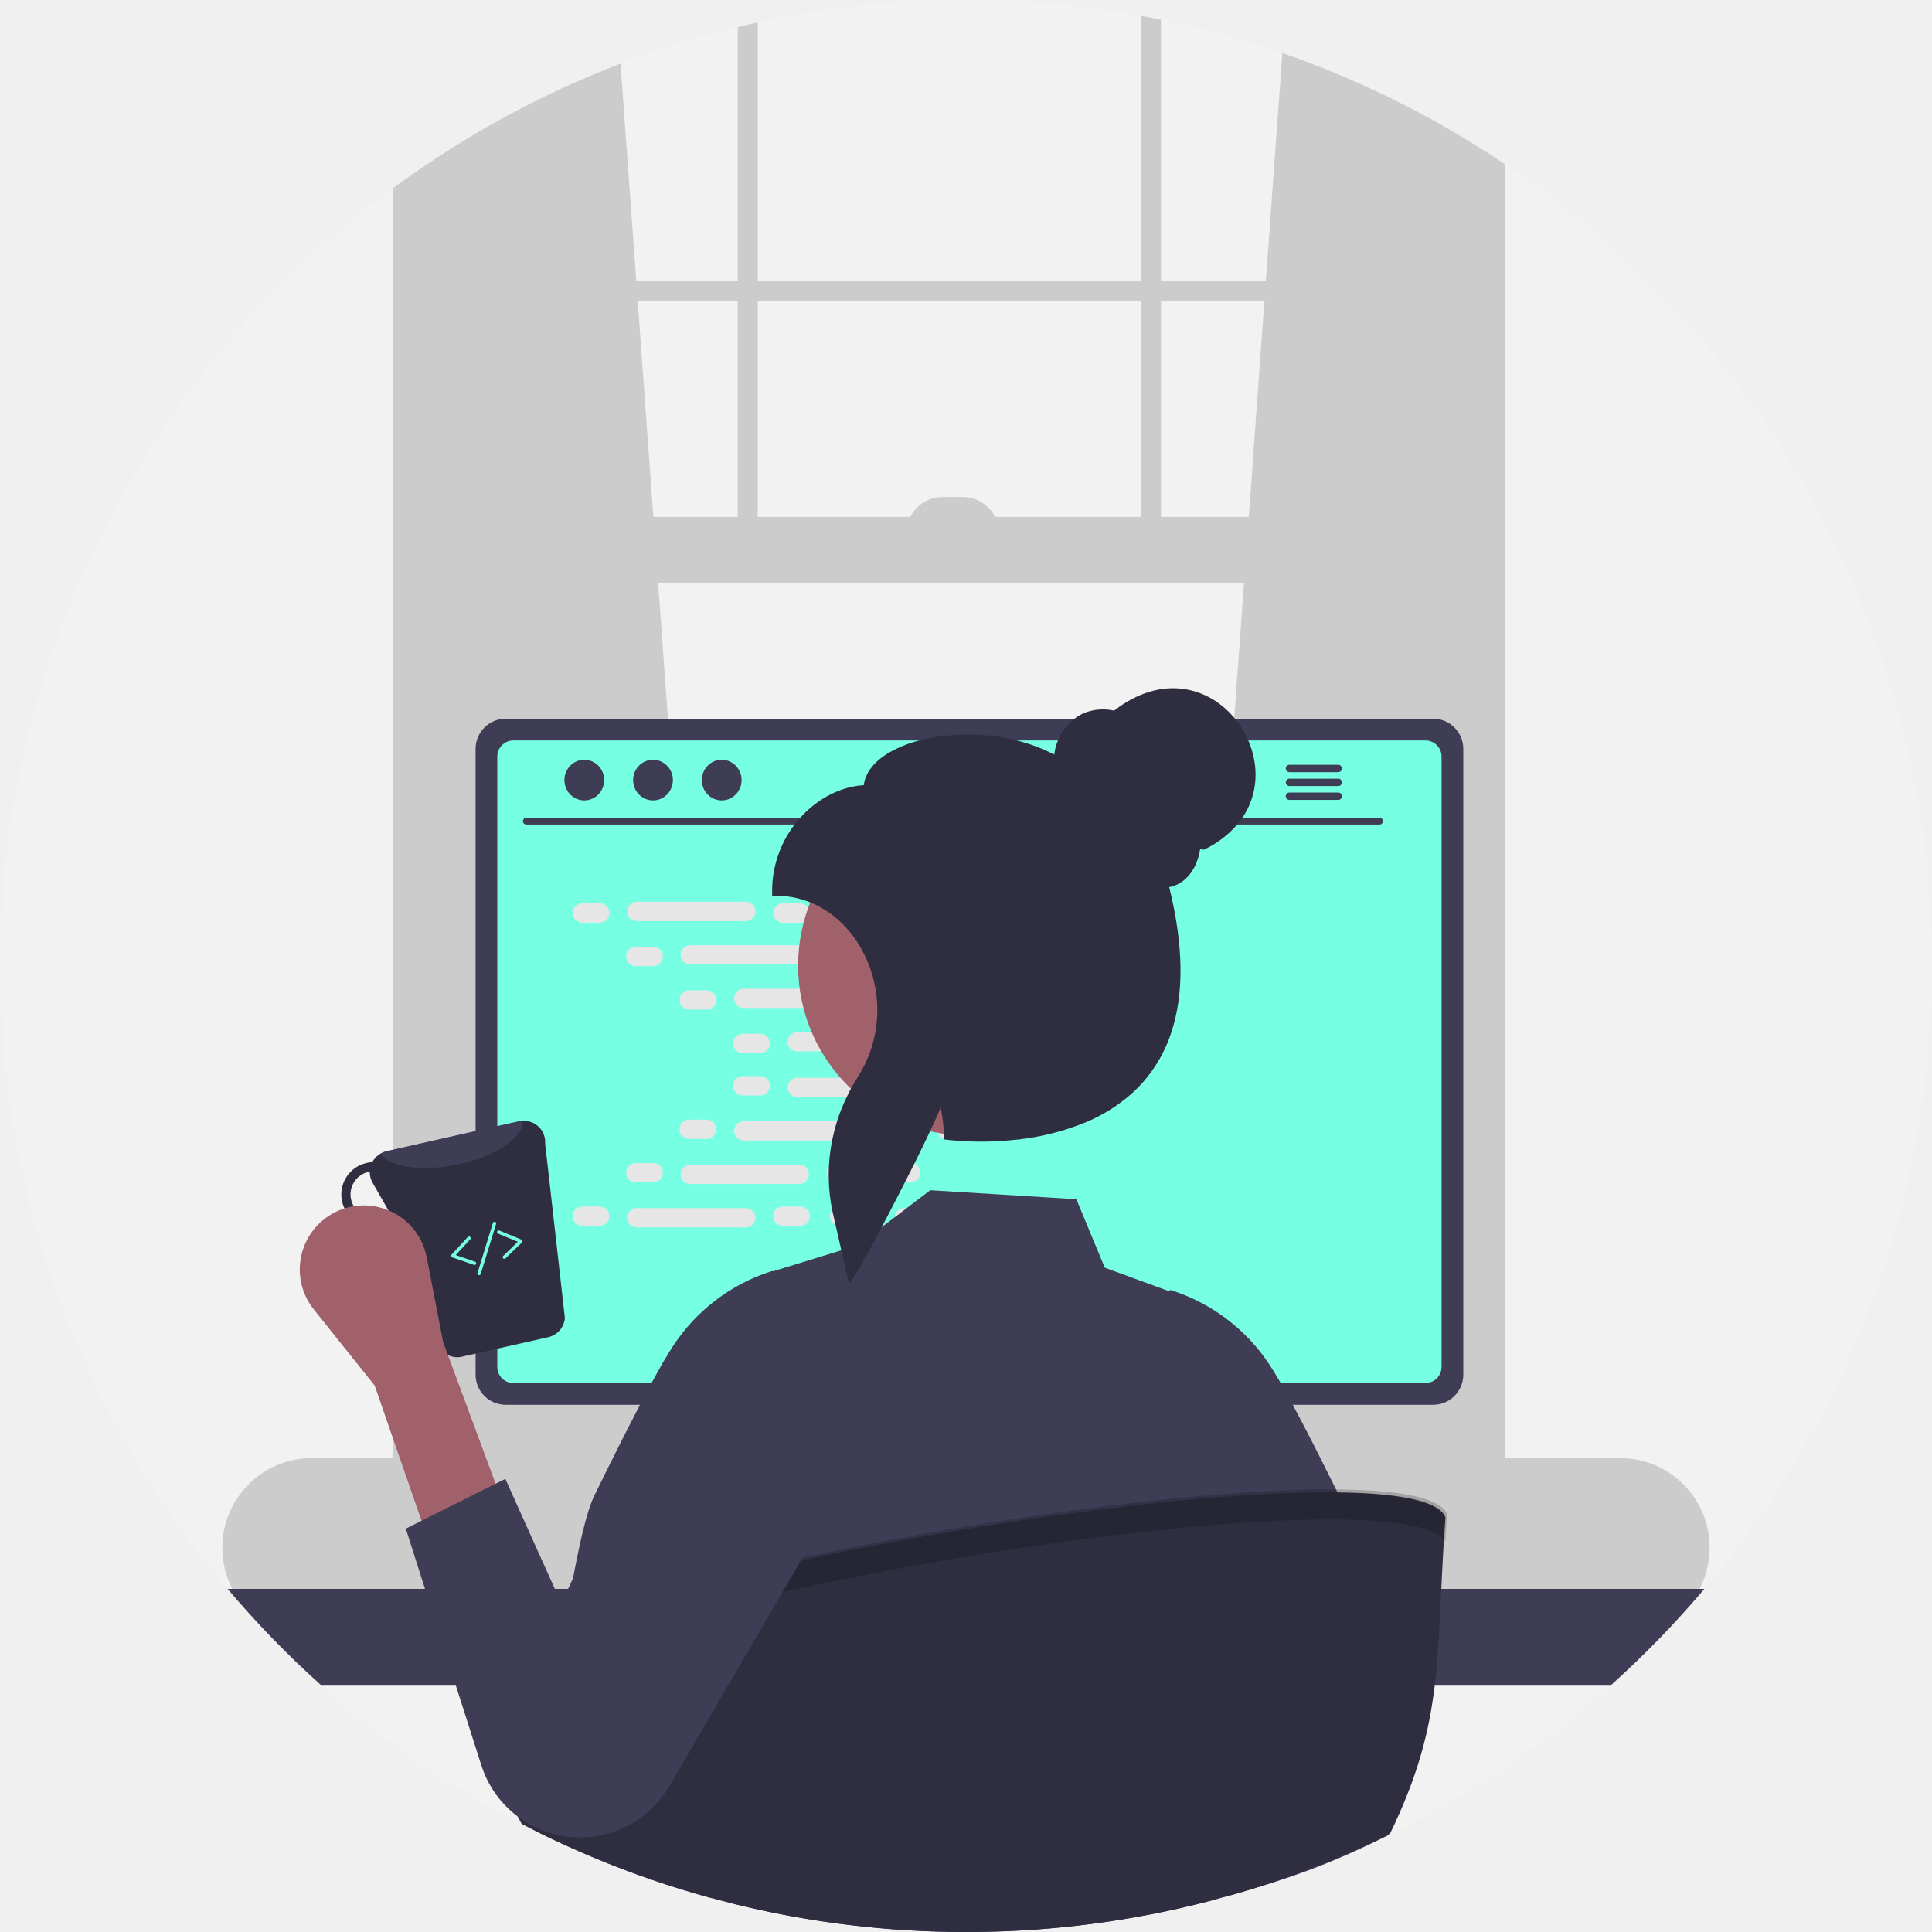
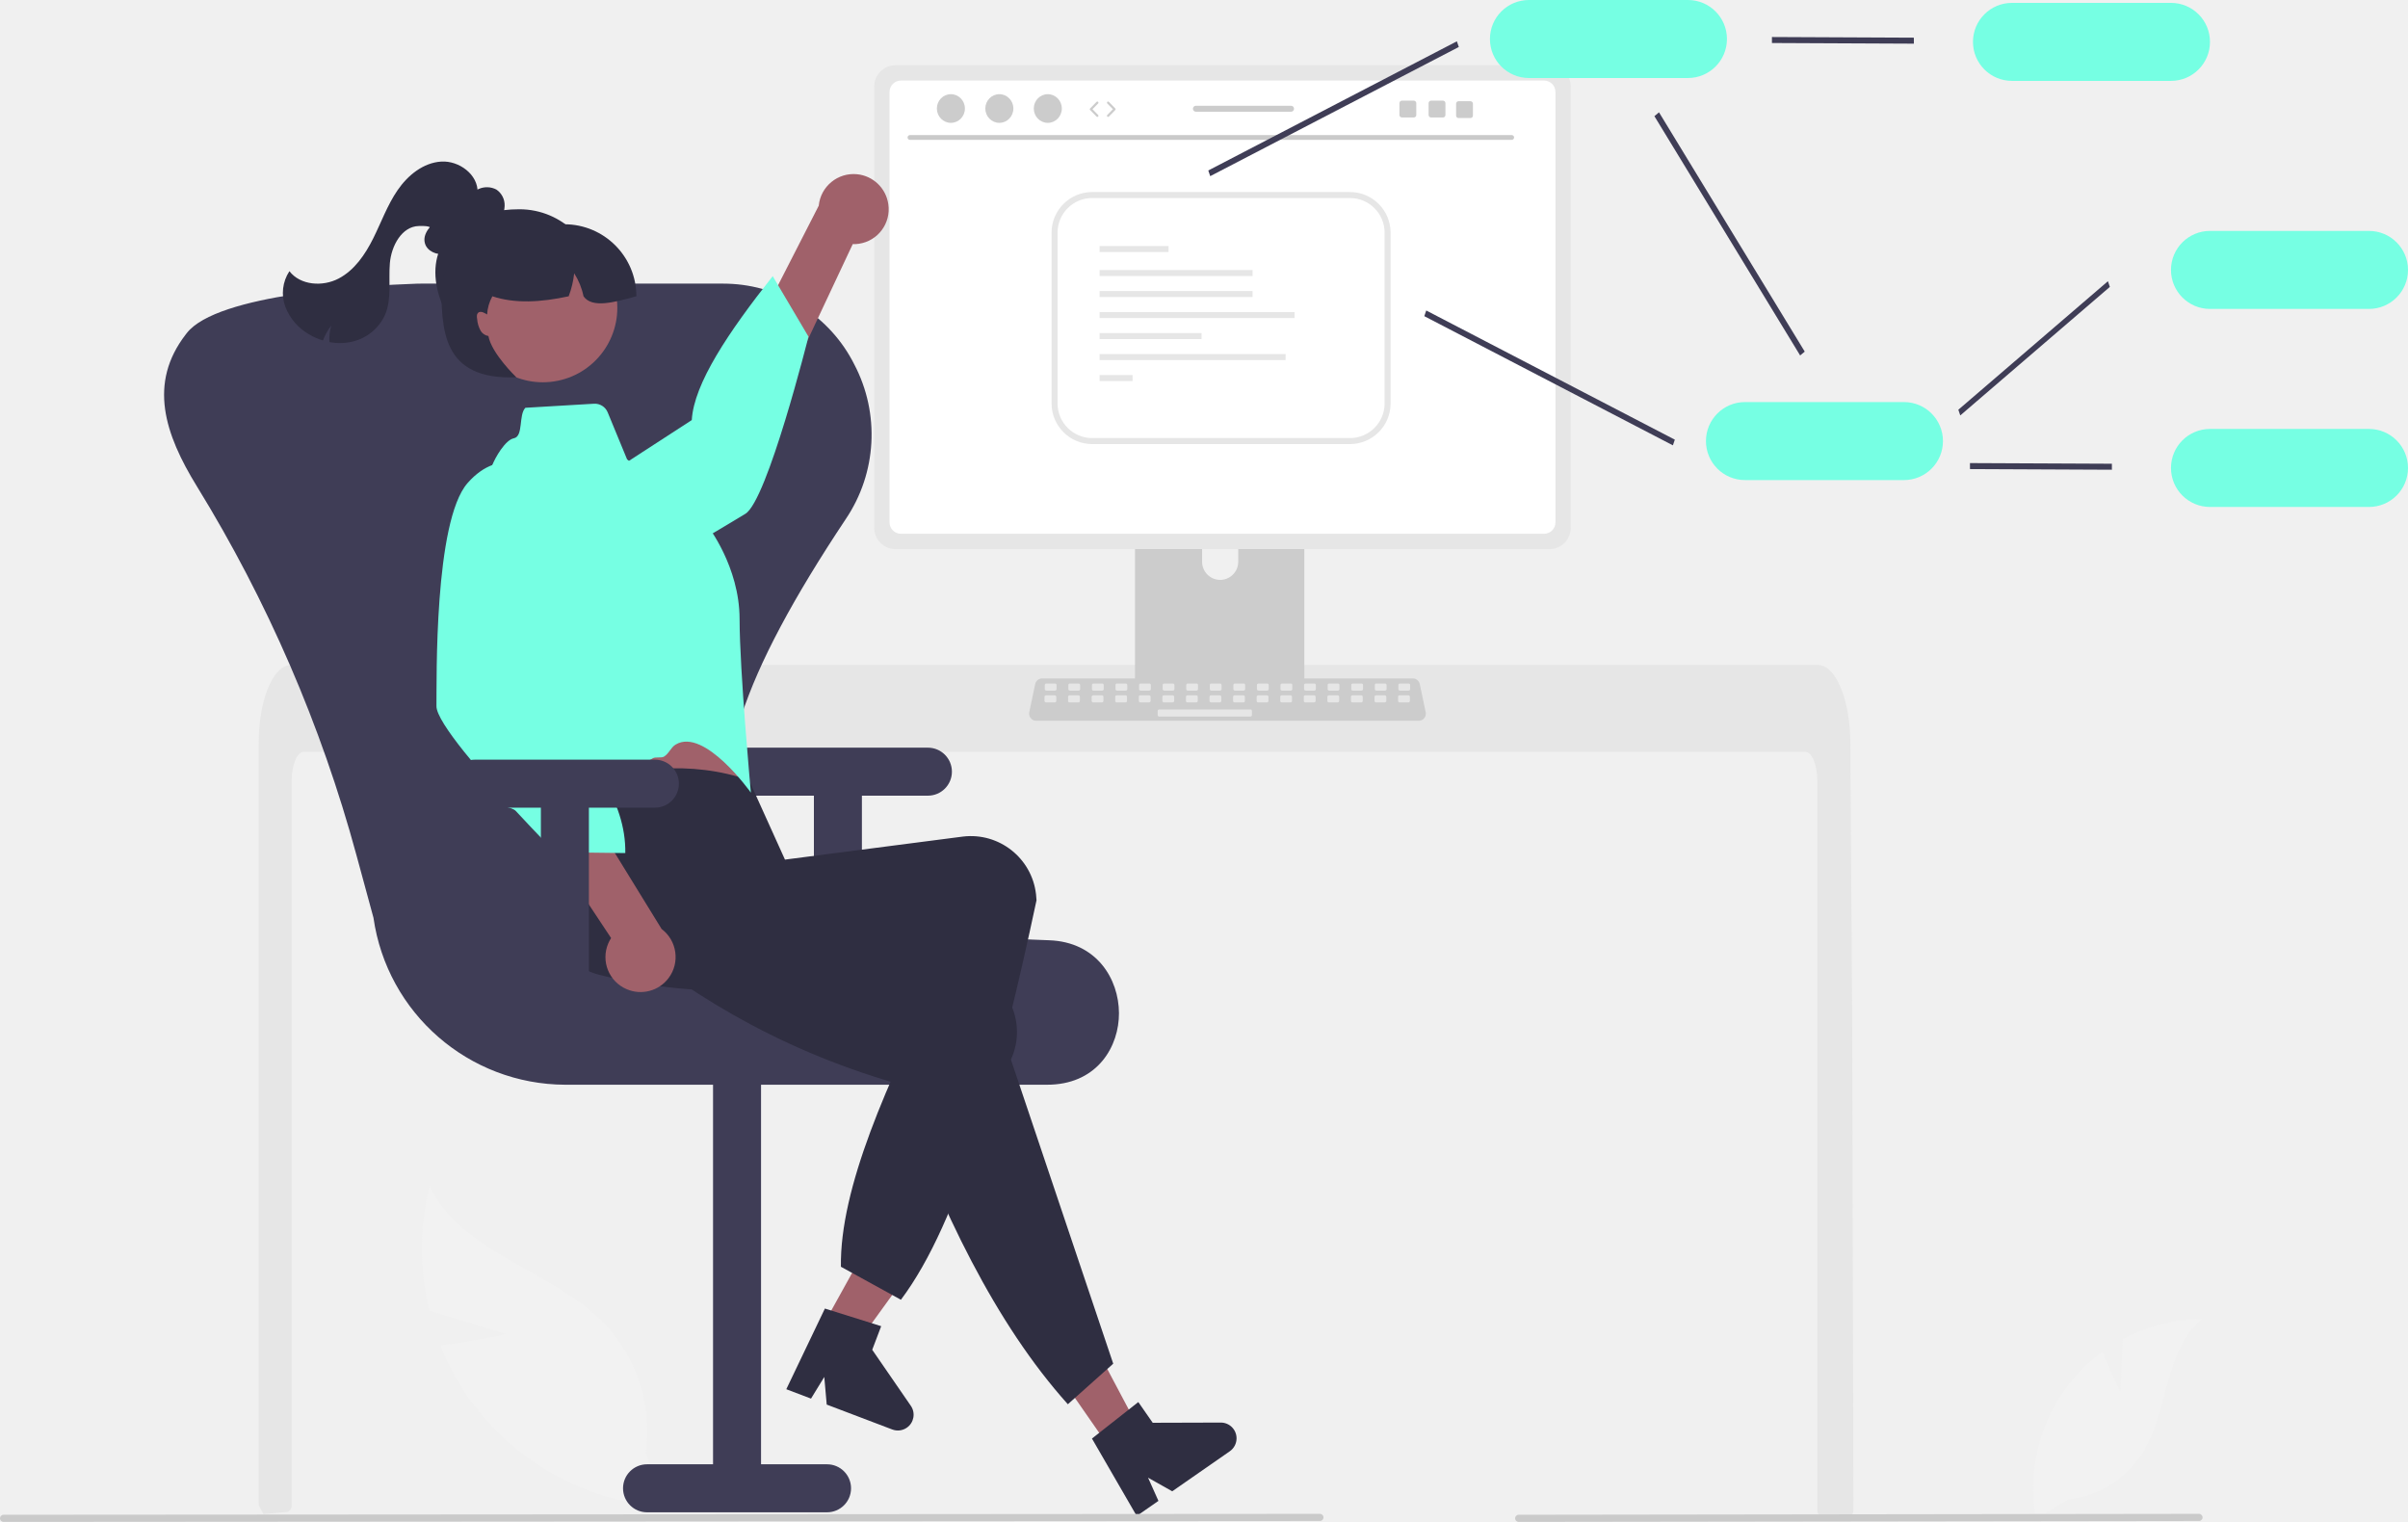
- <svg xmlns="http://www.w3.org/2000/svg" data-name="Layer 1" width="578" height="578" viewBox="0 0 578 578">
-   <path d="M889,450a287.861,287.861,0,0,1-68.09,186.34c-1.6,1.9-3.23,3.77-4.89,5.63a290.588,290.588,0,0,1-67.49,55.99q-8.67,5.205-17.72,9.81c-.61.31-1.23.62-1.84.92-.73.37-1.47.73-2.21,1.09A286.159,286.159,0,0,1,679.24,728q-2.55.72-5.11,1.4a288.588,288.588,0,0,1-65.84,9.49c-1.16.03-2.3.05-3.4.07-.39.01-.77.02-1.15.02-1.25.01-2.49.02-3.74.02a289.271,289.271,0,0,1-69.54-8.43q-3.42-.84-6.81-1.77a285.473,285.473,0,0,1-34.97-12.03q-9-3.75-17.68-8.09c-1.31-.66-2.62-1.32-3.91-2-.55-.27-1.09-.56-1.63-.84a290.458,290.458,0,0,1-81.65-64.06c-1.6-1.79-3.17-3.61-4.72-5.44a289.025,289.025,0,0,1,49.59-419.1c1.64-1.21,3.29-2.41,4.96-3.58q.495-.345.99-.69a286.753,286.753,0,0,1,97.1-43.85c1.98-.49,3.96-.95,5.96-1.38a291.798,291.798,0,0,1,114.68-2.01c1.99.37,3.98.75,5.96,1.16a287.281,287.281,0,0,1,97.1,39.43c.66.42,1.32.84,1.98,1.28,1.33.86,2.66,1.74,3.97,2.63A288.686,288.686,0,0,1,889,450Z" transform="translate(-311 -161)" fill="#f2f2f2" />
-   <path d="M527,599.51l-92.37,8.2-.99.09V213.66q.495-.345.99-.69a288.323,288.323,0,0,1,62.01-32.94l4.72,65.1.43,5.96,4.67,64.56L507.9,335.51l18.93,261.7Z" transform="translate(-311 -161)" fill="#ccc" />
-   <path d="M755.43,206.32c.66.42,1.32.84,1.98,1.28V607.8l-1.98-.18-91.37-8.11.17-2.3L683.16,335.51l1.44-19.86,4.67-64.56.43-5.96,4.95-68.27A287.687,287.687,0,0,1,755.43,206.32Z" transform="translate(-311 -161)" fill="#ccc" />
-   <path d="M755.43,206.32V613.26c0,7.81-5.38,14.16-12,14.16H446.63c-5.48,0-10.13-4.36-11.54-10.31a16.108,16.108,0,0,1-.46-3.85V212.97q-.495.345-.99.69c-1.67,1.17-3.32,2.37-4.96,3.58V613.26a22.919,22.919,0,0,0,6.18,16,17.06,17.06,0,0,0,7.78,4.66,15.118,15.118,0,0,0,3.99.53h296.8a15.249,15.249,0,0,0,4-.53c7.98-2.15,13.95-10.59,13.95-20.66V210.23c-1.31-.89-2.64-1.77-3.97-2.63C756.75,207.16,756.09,206.74,755.43,206.32Z" transform="translate(-311 -161)" fill="#ccc" />
-   <rect x="120.655" y="84.134" width="326.752" height="5.959" fill="#ccc" />
-   <path d="M531.73,169.12c1.98-.49,3.96-.95,5.96-1.38V329.55h-5.96Z" transform="translate(-311 -161)" fill="#ccc" />
-   <path d="M652.37,165.73c1.99.37,3.98.75,5.96,1.16V329.55h-5.96Z" transform="translate(-311 -161)" fill="#ccc" />
-   <path d="M795.65,597.21H404.34a26.82,26.82,0,0,0,0,53.64H795.65a26.76,26.76,0,0,0,20.12-9.11,27.096,27.096,0,0,0,3.02-4.18,25.54,25.54,0,0,0,1.75-3.56,26.803,26.803,0,0,0-24.89-36.79Z" transform="translate(-311 -161)" fill="#ccc" />
-   <rect x="122.642" y="154.649" width="324.766" height="19.863" fill="#ccc" />
-   <path d="M282.045,148.69h5.959a10.925,10.925,0,0,1,10.925,10.925v0a0,0,0,0,1,0,0h-27.809a0,0,0,0,1,0,0v0a10.925,10.925,0,0,1,10.925-10.925Z" fill="#ccc" />
-   <path d="M820.91,636.34a289.004,289.004,0,0,1-28.12,28.95H407.21a289.004,289.004,0,0,1-28.12-28.95Z" transform="translate(-311 -161)" fill="#3f3d56" />
-   <path d="M632.28,536.07H567.36a3.175,3.175,0,0,0-1.03.16,3.448,3.448,0,0,0-2.43,3.3V642.09h71.85V539.53A3.463,3.463,0,0,0,632.28,536.07Zm-24.57,50.6a7.531,7.531,0,0,1-1.56,4.6,7.665,7.665,0,0,1-13.78-4.6v-11.9a7.67,7.67,0,0,1,15.34,0Z" transform="translate(-311 -161)" fill="#2f2e41" />
-   <path d="M563.68,638.81v9.89a1.94,1.94,0,0,0,1.93,1.94h68.43a1.946,1.946,0,0,0,1.93-1.94v-9.89Z" transform="translate(-311 -161)" fill="#3f3d56" />
-   <path d="M739.78,376.02H462.28a9.011,9.011,0,0,0-9,8.99V572.27a9.007,9.007,0,0,0,9,9h277.5a9.007,9.007,0,0,0,9-9V385.01A9.012,9.012,0,0,0,739.78,376.02Z" transform="translate(-311 -161)" fill="#3f3d56" />
-   <path d="M737.46,382.52H464.59a4.82,4.82,0,0,0-4.81,4.82V569.96a4.818,4.818,0,0,0,4.81,4.81H737.46a4.818,4.818,0,0,0,4.81-4.81V387.34A4.821,4.821,0,0,0,737.46,382.52Z" transform="translate(-311 -161)" fill="#76ffe3" />
-   <path d="M687.24,650.48l-2.52-11.97a2.992,2.992,0,0,0-1.86-2.17,2.894,2.894,0,0,0-1.06-.2H524.49a2.895,2.895,0,0,0-1.06.2,2.993,2.993,0,0,0-1.86,2.17l-2.52,11.97a2.987,2.987,0,0,0,2.92,3.6H684.31a2.948,2.948,0,0,0,2.32-1.11A2.985,2.985,0,0,0,687.24,650.48Z" transform="translate(-311 -161)" fill="#2f2e41" />
-   <rect x="214.643" y="477.296" width="5" height="3" rx="0.488" fill="#3f3d56" />
-   <rect x="224.643" y="477.296" width="5" height="3" rx="0.488" fill="#3f3d56" />
-   <rect x="234.643" y="477.296" width="5" height="3" rx="0.488" fill="#3f3d56" />
-   <rect x="244.643" y="477.296" width="5" height="3" rx="0.488" fill="#3f3d56" />
-   <rect x="254.643" y="477.296" width="5" height="3" rx="0.488" fill="#3f3d56" />
-   <rect x="264.643" y="477.296" width="5" height="3" rx="0.488" fill="#3f3d56" />
-   <rect x="274.643" y="477.296" width="5" height="3" rx="0.488" fill="#3f3d56" />
-   <rect x="284.643" y="477.296" width="5" height="3" rx="0.488" fill="#3f3d56" />
-   <rect x="294.643" y="477.296" width="5" height="3" rx="0.488" fill="#3f3d56" />
-   <rect x="304.643" y="477.296" width="5" height="3" rx="0.488" fill="#3f3d56" />
-   <rect x="314.643" y="477.296" width="5" height="3" rx="0.488" fill="#3f3d56" />
-   <rect x="324.643" y="477.296" width="5" height="3" rx="0.488" fill="#3f3d56" />
-   <rect x="334.643" y="477.296" width="5" height="3" rx="0.488" fill="#3f3d56" />
-   <rect x="344.643" y="477.296" width="5" height="3" rx="0.488" fill="#3f3d56" />
-   <rect x="354.643" y="477.296" width="5" height="3" rx="0.488" fill="#3f3d56" />
-   <rect x="364.643" y="477.296" width="5" height="3" rx="0.488" fill="#3f3d56" />
-   <rect x="214.525" y="482.296" width="5" height="3" rx="0.488" fill="#3f3d56" />
-   <rect x="224.525" y="482.296" width="5" height="3" rx="0.488" fill="#3f3d56" />
-   <rect x="234.525" y="482.296" width="5" height="3" rx="0.488" fill="#3f3d56" />
-   <rect x="244.525" y="482.296" width="5" height="3" rx="0.488" fill="#3f3d56" />
-   <rect x="254.525" y="482.296" width="5" height="3" rx="0.488" fill="#3f3d56" />
-   <rect x="264.525" y="482.296" width="5" height="3" rx="0.488" fill="#3f3d56" />
-   <rect x="274.525" y="482.296" width="5" height="3" rx="0.488" fill="#3f3d56" />
-   <rect x="284.525" y="482.296" width="5" height="3" rx="0.488" fill="#3f3d56" />
-   <rect x="294.525" y="482.296" width="5" height="3" rx="0.488" fill="#3f3d56" />
-   <rect x="304.525" y="482.296" width="5" height="3" rx="0.488" fill="#3f3d56" />
-   <rect x="314.525" y="482.296" width="5" height="3" rx="0.488" fill="#3f3d56" />
-   <rect x="324.525" y="482.296" width="5" height="3" rx="0.488" fill="#3f3d56" />
-   <rect x="334.525" y="482.296" width="5" height="3" rx="0.488" fill="#3f3d56" />
-   <rect x="344.525" y="482.296" width="5" height="3" rx="0.488" fill="#3f3d56" />
-   <rect x="354.525" y="482.296" width="5" height="3" rx="0.488" fill="#3f3d56" />
-   <rect x="364.525" y="482.296" width="5" height="3" rx="0.488" fill="#3f3d56" />
-   <rect x="262.525" y="488.296" width="40" height="3" rx="0.488" fill="#3f3d56" />
-   <path d="M723.748,407.677H468.425a1.016,1.016,0,0,1,0-2.031H723.748a1.016,1.016,0,0,1,0,2.031Z" transform="translate(-311 -161)" fill="#3f3d56" />
-   <ellipse cx="174.805" cy="233.379" rx="5.95" ry="6.083" fill="#3f3d56" />
-   <ellipse cx="195.361" cy="233.379" rx="5.95" ry="6.083" fill="#3f3d56" />
-   <ellipse cx="215.917" cy="233.379" rx="5.95" ry="6.083" fill="#3f3d56" />
-   <path d="M711.37,389.8h-14.6a1.105,1.105,0,0,0,0,2.21h14.6a1.105,1.105,0,0,0,0-2.21Z" transform="translate(-311 -161)" fill="#3f3d56" />
-   <path d="M711.37,393.95h-14.6a1.105,1.105,0,0,0,0,2.21h14.6a1.105,1.105,0,0,0,0-2.21Z" transform="translate(-311 -161)" fill="#3f3d56" />
-   <path d="M711.37,398.1h-14.6a1.105,1.105,0,0,0,0,2.21h14.6a1.105,1.105,0,0,0,0-2.21Z" transform="translate(-311 -161)" fill="#3f3d56" />
-   <rect x="171.314" y="270.273" width="11.006" height="5.76" rx="2.88" fill="#e6e6e6" />
-   <rect x="231.314" y="270.273" width="11.006" height="5.76" rx="2.88" fill="#e6e6e6" />
-   <rect x="248.314" y="270.273" width="11.006" height="5.76" rx="2.88" fill="#e6e6e6" />
-   <rect x="187.634" y="269.793" width="38.366" height="5.76" rx="2.88" fill="#e6e6e6" />
-   <rect x="267.634" y="269.793" width="38.366" height="5.76" rx="2.88" fill="#e6e6e6" />
-   <rect x="187.314" y="283.273" width="11.006" height="5.76" rx="2.88" fill="#e6e6e6" />
-   <rect x="247.314" y="283.273" width="11.006" height="5.76" rx="2.88" fill="#e6e6e6" />
-   <rect x="264.314" y="283.273" width="11.006" height="5.76" rx="2.88" fill="#e6e6e6" />
-   <rect x="203.634" y="282.793" width="38.366" height="5.76" rx="2.88" fill="#e6e6e6" />
-   <rect x="283.634" y="282.793" width="38.366" height="5.76" rx="2.88" fill="#e6e6e6" />
-   <rect x="203.314" y="296.273" width="11.006" height="5.76" rx="2.88" fill="#e6e6e6" />
-   <rect x="263.314" y="296.273" width="11.006" height="5.76" rx="2.88" fill="#e6e6e6" />
-   <rect x="280.314" y="296.273" width="11.006" height="5.76" rx="2.88" fill="#e6e6e6" />
-   <rect x="219.634" y="295.793" width="38.366" height="5.76" rx="2.88" fill="#e6e6e6" />
-   <rect x="299.634" y="295.793" width="38.366" height="5.76" rx="2.88" fill="#e6e6e6" />
-   <rect x="219.314" y="309.273" width="11.006" height="5.76" rx="2.88" fill="#e6e6e6" />
-   <rect x="279.314" y="309.273" width="11.006" height="5.76" rx="2.88" fill="#e6e6e6" />
-   <rect x="296.314" y="309.273" width="11.006" height="5.76" rx="2.88" fill="#e6e6e6" />
-   <rect x="235.634" y="308.793" width="38.366" height="5.76" rx="2.88" fill="#e6e6e6" />
-   <rect x="231.314" y="360.967" width="11.006" height="5.76" rx="2.88" fill="#e6e6e6" />
-   <rect x="248.314" y="360.967" width="11.006" height="5.76" rx="2.88" fill="#e6e6e6" />
-   <rect x="267.634" y="361.447" width="38.366" height="5.76" rx="2.88" fill="#e6e6e6" />
-   <rect x="171.314" y="360.967" width="11.006" height="5.76" rx="2.88" fill="#e6e6e6" />
-   <rect x="187.634" y="361.447" width="38.366" height="5.76" rx="2.88" fill="#e6e6e6" />
-   <rect x="187.314" y="347.967" width="11.006" height="5.76" rx="2.88" fill="#e6e6e6" />
-   <rect x="247.314" y="347.967" width="11.006" height="5.76" rx="2.88" fill="#e6e6e6" />
-   <rect x="264.314" y="347.967" width="11.006" height="5.76" rx="2.88" fill="#e6e6e6" />
-   <rect x="203.634" y="348.447" width="38.366" height="5.76" rx="2.88" fill="#e6e6e6" />
-   <rect x="203.314" y="334.967" width="11.006" height="5.76" rx="2.88" fill="#e6e6e6" />
-   <rect x="263.314" y="334.967" width="11.006" height="5.76" rx="2.88" fill="#e6e6e6" />
-   <rect x="280.314" y="334.967" width="11.006" height="5.76" rx="2.88" fill="#e6e6e6" />
-   <rect x="219.634" y="335.447" width="38.366" height="5.76" rx="2.88" fill="#e6e6e6" />
-   <rect x="219.314" y="321.967" width="11.006" height="5.76" rx="2.88" fill="#e6e6e6" />
-   <rect x="279.314" y="321.967" width="11.006" height="5.76" rx="2.88" fill="#e6e6e6" />
-   <rect x="296.314" y="321.967" width="11.006" height="5.76" rx="2.88" fill="#e6e6e6" />
-   <rect x="235.634" y="322.447" width="38.366" height="5.76" rx="2.88" fill="#e6e6e6" />
-   <path d="M726.81,709.77c-.61.31-1.23.62-1.84.92-15.8,7.9-28.44,12.39-45.73,17.31-1.46-16.3-2.87-44.95-4.24-62.71-.36-4.61-.72-8.48-1.07-11.21a15.182,15.182,0,0,0-.88-4.25l.06,4.25.15,11.21.87,64.11a288.588,288.588,0,0,1-65.84,9.49c-1.16.03-2.3.05-3.4.07-.39.01-.77.02-1.15.02-1.25.01-2.49.02-3.74.02a289.271,289.271,0,0,1-69.54-8.43c.49-16.13.98-44.46,1.45-65.28.1-4.07.19-7.86.29-11.21.19-7.16.39-12.32.58-14.05a4.361,4.361,0,0,0-.39.97,97.154,97.154,0,0,0-1.89,13.08c-.35,3.35-.7,7.14-1.05,11.21-1.86,21.63-3.8,51.04-5.8,63.51a285.473,285.473,0,0,1-34.97-12.03q-9-3.75-17.68-8.09c1.1-7.2,2.25-15.27,3.43-23.64.92-6.49,1.87-13.16,2.84-19.75,1.5-10.18,3.04-20.16,4.6-28.95,2.28-12.84,4.62-23.16,6.94-27.9,2.2-4.5,4.4-8.94,6.53-13.19.74-1.49,1.48-2.96,2.2-4.39.17-.34.34-.67.51-1,1.53-3.01,3.01-5.89,4.42-8.59,1.21-2.31,2.36-4.49,3.45-6.5,2.64-4.88,4.88-8.77,6.54-11.23a55.257,55.257,0,0,1,29.28-22.21l.3-.08.21.09,20.45-6.28,2.99-.92,2.01-.62,7.08-5.39,3.85-2.93,3.61-2.75,7.06-5.37,43.71,2.69,8.51,20.49,19.06,6.97.33-.15.29-.12.3.08a55.306,55.306,0,0,1,29.28,22.21c.94,1.41,2.08,3.27,3.37,5.52,1.1,1.91,2.3,4.09,3.6,6.5,1.85,3.43,3.87,7.3,6.01,11.49.47.92.95,1.86,1.43,2.81q1.335,2.64,2.71,5.39c2.13,4.25,4.33,8.69,6.53,13.2,1.91,3.91,3.84,11.95,5.74,22.18,1.57,8.5,3.13,18.52,4.64,28.95,1.98,13.52-.13,29.71,1.66,42.15C726.58,708.23,726.7,709,726.81,709.77Z" transform="translate(-311 -161)" fill="#3f3d56" />
-   <circle cx="289.615" cy="288.888" r="50.836" fill="#a0616a" />
-   <path d="M684.45,382.52a26.608,26.608,0,0,0-3.97-6.5c-7.72-9.43-21.76-13.58-36.17-2.42a15.279,15.279,0,0,0-8.35.48,12.91,12.91,0,0,0-3.52,1.94,15.97,15.97,0,0,0-4.94,6.5,15.522,15.522,0,0,0-1.1,4.23,50.565,50.565,0,0,0-11.23-4.23,60.34,60.34,0,0,0-29.13,0,36.544,36.544,0,0,0-8.78,3.48c-4.68,2.7-7.37,6.11-7.85,9.9-6.75.38-13.77,3.93-19,9.75-.59.65-1.16,1.33-1.69,2.03A32.709,32.709,0,0,0,542,427.73V429h1.27a26.87,26.87,0,0,1,10.15,1.98,27.585,27.585,0,0,1,5.89,3.25,28.764,28.764,0,0,1,3.37,2.8,33.483,33.483,0,0,1,6.12,8.05,37.459,37.459,0,0,1,4.08,24.71,36.2,36.2,0,0,1-1.52,5.76,37.584,37.584,0,0,1-3.71,7.63c-.06.09-.11.18-.17.27-.67,1.07-1.31,2.16-1.91,3.26-.45.82-.87,1.66-1.26,2.5a51.957,51.957,0,0,0-2.88,7.24,53.586,53.586,0,0,0-2.44,13.54c-.07,1.22-.09,2.44-.05,3.66a51.979,51.979,0,0,0,1.03,9.36c.09.42.18.83.27,1.25l.73,3.19,1.73,7.61,1.2,5.24,1.11,4.86,1.64-2.35c.56-.8,1.97-3.26,3.86-6.74,1.25-2.27,2.7-4.98,4.27-7.94,2.19-4.15,4.59-8.78,6.94-13.4.95-1.87,1.89-3.73,2.8-5.55,1.72-3.45,3.34-6.78,4.73-9.74,1.28-2.73,2.37-5.15,3.18-7.09.25,1.27.46,2.56.62,3.86.18,1.32.31,2.66.38,4,.02.2.03.41.04.61l.04.82.01.24,1.06.14a93.022,93.022,0,0,0,18.4.14h.01a74.862,74.862,0,0,0,23.56-5.71,49.257,49.257,0,0,0,11.8-7.24,41.3,41.3,0,0,0,4.66-4.52c.36-.41.71-.82,1.05-1.24a41.125,41.125,0,0,0,5.05-7.9,41.802,41.802,0,0,0,2.34-5.76c3.84-11.63,3.62-26.14-.66-43.38a9.923,9.923,0,0,0,3.27-1.26c3.14-1.89,5.32-5.64,6-10.22l1.08.29a30.104,30.104,0,0,0,10.01-7.54,24.115,24.115,0,0,0,1.54-2.03C687.58,398.45,687.62,389.81,684.45,382.52Z" transform="translate(-311 -161)" fill="#2f2e41" />
-   <polygon points="206.32 475.296 214.817 442.504 222.32 470.8 206.32 475.296" opacity="0.2" />
-   <path d="M743.43,614.93c-3.04,41.88.11,60.32-16.67,94.85A286.159,286.159,0,0,1,679.24,728q-2.55.72-5.11,1.4a288.588,288.588,0,0,1-65.84,9.49c-1.16.03-2.3.05-3.4.07-.39.01-.77.02-1.15.02-1.25.01-2.49.02-3.74.02a289.271,289.271,0,0,1-69.54-8.43q-3.42-.84-6.81-1.77a285.473,285.473,0,0,1-34.97-12.03q-9-3.75-17.68-8.09c-1.31-.66-2.62-1.32-3.91-2-6.63-11.66-10.4-25.84-10.48-42.88C461.2,634.44,733.29,589.61,743.43,614.93Z" transform="translate(-311 -161)" fill="#2f2e41" />
-   <path d="M743.422,622.102c.155-2.593.329-5.271.531-8.06-10.14-25.32-282.23,19.51-286.82,48.87.013,2.692.128,5.304.321,7.855C468.57,641.789,727.059,599.181,743.422,622.102Z" transform="translate(-311 -161)" opacity="0.2" />
-   <path d="M474.096,503.152a6.365,6.365,0,0,0-6.753-6.816,5.854,5.854,0,0,0-1.005.126l-39.762,8.983a6.548,6.548,0,0,0-4.209,3.235,8.184,8.184,0,0,0-1.727.251,9.661,9.661,0,0,0,4.271,18.845,9.794,9.794,0,0,0,3.895-1.884l13.474,37.941a6.329,6.329,0,0,0,6.941,3.046l25.849-5.842A6.416,6.416,0,0,0,480,555.32Zm-49.781,21.923a6.91,6.91,0,0,1-3.078-13.474c.126-.031.251,0,.377-.031a6.506,6.506,0,0,0,.848,3.266l4.931,8.606A6.505,6.505,0,0,1,424.314,525.074Z" transform="translate(-311 -161)" fill="#2f2e41" />
-   <path d="M467.343,496.336c.377,5.025-8.229,10.804-19.755,13.097-10.585,2.167-20.07.659-22.739-3.298a6.025,6.025,0,0,1,1.728-.691l39.762-8.983A5.854,5.854,0,0,1,467.343,496.336Z" transform="translate(-311 -161)" fill="#3f3d56" />
-   <path d="M439.843,623.905,462.177,612.738l-18.611-50.251-4.905-25.342a19.161,19.161,0,0,0-31.282-10.907h0a19.161,19.161,0,0,0-2.493,26.518l18.207,22.759Z" transform="translate(-311 -161)" fill="#a0616a" />
-   <path d="M462.177,603.433l-29.778,14.889,22.599,70.809A30.977,30.977,0,0,0,477.333,709.847h0a30.977,30.977,0,0,0,33.737-14.197l59.925-102.714a31.62,31.62,0,0,0-10.196-42.982h0a31.62,31.62,0,0,0-45.296,12.765l-36.576,77.936Z" transform="translate(-311 -161)" fill="#3f3d56" />
-   <path d="M452.967,539.441a.496.496,0,0,1-.163-.027l-6.501-2.238a.499.499,0,0,1-.206-.811l4.835-5.265a.5.5,0,1,1,.736.676l-4.319,4.702,5.779,1.99a.5.5,0,0,1-.163.973Z" transform="translate(-311 -161)" fill="#76ffe3" />
-   <path d="M461.878,537.617a.5.5,0,0,1-.348-.859l4.395-4.249-5.903-2.433a.5.5,0,1,1,.381-.924l6.609,2.724a.5.5,0,0,1,.157.821l-4.943,4.779A.5.5,0,0,1,461.878,537.617Z" transform="translate(-311 -161)" fill="#76ffe3" />
-   <path d="M454.332,542.5a.482.482,0,0,1-.147-.022.5.5,0,0,1-.331-.625l4.615-15a.5.5,0,0,1,.956.295l-4.615,15A.5.5,0,0,1,454.332,542.5Z" transform="translate(-311 -161)" fill="#76ffe3" />
+ <svg xmlns="http://www.w3.org/2000/svg" width="802.611" height="507.219" viewBox="0 0 802.611 507.219">
+   <path d="M706.756,463.869l.782-17.576c8.149-4.356,17.238-6.656,26.477-6.702-12.717,10.397-11.127,30.438-19.749,44.419-5.515,8.791-14.728,14.597-25.038,15.779l-10.642,6.516c-2.955-16.475,1.452-33.417,12.06-46.364,2.976-3.56,6.389-6.73,10.157-9.438,2.549,6.72,5.954,13.366,5.954,13.366Z" fill="#f2f2f2" />
+   <path d="M168.805,444.609l-25.68-7.775c-3.368-13.683-3.345-27.982,.067-41.654,10.575,22.709,40.792,27.909,58.207,45.916,10.915,11.461,16.026,27.264,13.888,42.946l5.621,18.181c-25.46-1.838-48.839-14.732-63.977-35.285-4.14-5.739-7.54-11.976-10.122-18.565,10.892-1.235,21.996-3.764,21.996-3.764Z" fill="#f2f2f2" />
+   <path d="M617.773,503.43c-.004,.532-.215,1.042-.59,1.42-.374,.373-.882,.582-1.41,.58h-8.04c-1.101,.004-1.996-.885-2-1.986v-243.154c0-5.36-1.8-9.71-4.01-9.72H101.233c-2.22,.01-4.01,4.36-4.02,9.72v241.65c-.003,1.029-.785,1.889-1.81,1.99-1.62,.16-3.24,.3-4.85,.43-.04,0-.08,.01-.12,.01-.88,.08-1.76,.14-2.64,.21h-.01c-.46-.83-.9-1.68-1.35-2.53-.144-.289-.22-.607-.22-.93V247.68c0-1.48,.06-2.97,.16-4.44,.143-2.019,.393-4.028,.75-6.02,1.69-9.29,5.51-15.58,9.85-15.6h509c.633,.004,1.259,.137,1.84,.39,.853,.377,1.624,.917,2.27,1.59,.877,.912,1.627,1.938,2.23,3.05,2.14,3.77,3.67,9.39,4.21,15.93,0,.06,.01,.12,.01,.18,.14,1.62,.21,3.27,.2,4.92l.14,21.43,.09,12.78,.27,40.1,.1,14.24,.44,167.2Z" fill="#e6e6e6" />
+   <path d="M432.024,147.486h-51.006c-1.503,.002-2.719,1.222-2.717,2.724v80.574h56.447v-80.574c.001-1.504-1.218-2.724-2.721-2.724h-.003Zm-25.331,45.781c-3.32-.015-6.007-2.703-6.023-6.023v-9.293c0-3.326,2.697-6.023,6.023-6.023s6.023,2.697,6.023,6.023v9.293c-.015,3.32-2.703,6.007-6.023,6.023Z" fill="#ccc" />
+   <path d="M378.126,228.207v7.774c.002,.839,.681,1.518,1.52,1.52h53.758c.838-.004,1.516-.682,1.52-1.52v-7.774h-56.797Z" fill="#3f3d56" />
+   <path d="M516.484,21.742h-218.029c-3.9,.006-7.06,3.166-7.066,7.066V175.935c.004,3.901,3.165,7.063,7.066,7.066h218.029c3.901-.004,7.063-3.165,7.066-7.066V28.808c-.006-3.9-3.166-7.06-7.066-7.066Z" fill="#e6e6e6" />
+   <path d="M514.664,26.846h-214.388c-2.088,.005-3.779,1.699-3.779,3.787V174.113c.004,2.086,1.693,3.776,3.779,3.779h214.388c2.086-.004,3.776-1.693,3.779-3.779V30.633c-0-2.088-1.691-3.782-3.779-3.787Z" fill="#fff" />
+   <path d="M472.905,240.206h-127.549c-1.296,0-2.346-1.051-2.346-2.346,0-.162,.017-.324,.05-.483l1.979-9.4c.232-1.083,1.188-1.859,2.296-1.863h123.591c1.108,.004,2.064,.779,2.296,1.863l1.979,9.4c.267,1.268-.545,2.512-1.813,2.779-.159,.033-.321,.05-.483,.05Z" fill="#ccc" />
+   <rect x="348.241" y="227.806" width="3.928" height="2.357" rx=".488" ry=".488" fill="#e6e6e6" />
+   <rect x="356.098" y="227.806" width="3.928" height="2.357" rx=".488" ry=".488" fill="#e6e6e6" />
+   <rect x="363.954" y="227.806" width="3.928" height="2.357" rx=".488" ry=".488" fill="#e6e6e6" />
+   <rect x="371.811" y="227.806" width="3.928" height="2.357" rx=".488" ry=".488" fill="#e6e6e6" />
+   <rect x="379.668" y="227.806" width="3.928" height="2.357" rx=".488" ry=".488" fill="#e6e6e6" />
+   <rect x="387.525" y="227.806" width="3.928" height="2.357" rx=".488" ry=".488" fill="#e6e6e6" />
+   <rect x="395.382" y="227.806" width="3.928" height="2.357" rx=".488" ry=".488" fill="#e6e6e6" />
+   <rect x="403.238" y="227.806" width="3.928" height="2.357" rx=".488" ry=".488" fill="#e6e6e6" />
+   <rect x="411.095" y="227.806" width="3.928" height="2.357" rx=".488" ry=".488" fill="#e6e6e6" />
+   <rect x="418.952" y="227.806" width="3.928" height="2.357" rx=".488" ry=".488" fill="#e6e6e6" />
+   <rect x="426.809" y="227.806" width="3.928" height="2.357" rx=".488" ry=".488" fill="#e6e6e6" />
+   <rect x="434.665" y="227.806" width="3.928" height="2.357" rx=".488" ry=".488" fill="#e6e6e6" />
+   <rect x="442.522" y="227.806" width="3.928" height="2.357" rx=".488" ry=".488" fill="#e6e6e6" />
+   <rect x="450.379" y="227.806" width="3.928" height="2.357" rx=".488" ry=".488" fill="#e6e6e6" />
+   <rect x="458.236" y="227.806" width="3.928" height="2.357" rx=".488" ry=".488" fill="#e6e6e6" />
+   <rect x="466.092" y="227.806" width="3.928" height="2.357" rx=".488" ry=".488" fill="#e6e6e6" />
+   <rect x="348.148" y="231.735" width="3.928" height="2.357" rx=".488" ry=".488" fill="#e6e6e6" />
+   <rect x="356.005" y="231.735" width="3.928" height="2.357" rx=".488" ry=".488" fill="#e6e6e6" />
+   <rect x="363.862" y="231.735" width="3.928" height="2.357" rx=".488" ry=".488" fill="#e6e6e6" />
+   <rect x="371.718" y="231.735" width="3.928" height="2.357" rx=".488" ry=".488" fill="#e6e6e6" />
+   <rect x="379.575" y="231.735" width="3.928" height="2.357" rx=".488" ry=".488" fill="#e6e6e6" />
+   <rect x="387.432" y="231.735" width="3.928" height="2.357" rx=".488" ry=".488" fill="#e6e6e6" />
+   <rect x="395.289" y="231.735" width="3.928" height="2.357" rx=".488" ry=".488" fill="#e6e6e6" />
+   <rect x="403.145" y="231.735" width="3.928" height="2.357" rx=".488" ry=".488" fill="#e6e6e6" />
+   <rect x="411.002" y="231.735" width="3.928" height="2.357" rx=".488" ry=".488" fill="#e6e6e6" />
+   <rect x="418.859" y="231.735" width="3.928" height="2.357" rx=".488" ry=".488" fill="#e6e6e6" />
+   <rect x="426.716" y="231.735" width="3.928" height="2.357" rx=".488" ry=".488" fill="#e6e6e6" />
+   <rect x="434.572" y="231.735" width="3.928" height="2.357" rx=".488" ry=".488" fill="#e6e6e6" />
+   <rect x="442.429" y="231.735" width="3.928" height="2.357" rx=".488" ry=".488" fill="#e6e6e6" />
+   <rect x="450.286" y="231.735" width="3.928" height="2.357" rx=".488" ry=".488" fill="#e6e6e6" />
+   <rect x="458.143" y="231.735" width="3.928" height="2.357" rx=".488" ry=".488" fill="#e6e6e6" />
+   <rect x="466" y="231.735" width="3.928" height="2.357" rx=".488" ry=".488" fill="#e6e6e6" />
+   <rect x="385.861" y="236.449" width="31.427" height="2.357" rx=".488" ry=".488" fill="#e6e6e6" />
+   <path d="M503.887,46.614h-200.602c-.441-.01-.79-.375-.78-.815,.009-.427,.353-.771,.78-.78h200.602c.441,.01,.79,.375,.78,.815-.009,.427-.353,.771-.78,.78Z" fill="#cacaca" />
+   <ellipse cx="316.941" cy="36.166" rx="4.675" ry="4.779" fill="#ccc" />
+   <ellipse cx="333.092" cy="36.166" rx="4.675" ry="4.779" fill="#ccc" />
+   <ellipse cx="349.242" cy="36.166" rx="4.675" ry="4.779" fill="#ccc" />
+   <polygon points="403.381 58.71 402.733 56.817 485.591 13.765 486.238 15.658 403.381 58.71" fill="#3f3d56" />
+   <polygon points="653.381 138.452 652.733 136.559 702.591 93.725 703.238 95.617 653.381 138.452" fill="#3f3d56" />
+   <polygon points="557.591 148.423 474.733 105.371 475.381 103.478 558.238 146.53 557.591 148.423" fill="#3f3d56" />
+   <polygon points="600.006 118.465 551.431 38.719 552.966 37.436 601.54 117.182 600.006 118.465" fill="#3f3d56" />
+   <polygon points="637.914 14.554 590.607 14.336 590.607 12.336 637.914 12.554 637.914 14.554" fill="#3f3d56" />
+   <path d="M723.611,26.959h-53c-7.18,0-13-5.82-13-13s5.82-13,13-13h53c7.18,0,13,5.82,13,13s-5.82,13-13,13h0Z" fill="#76ffe3" />
+   <path d="M789.611,102.959h-53c-7.18,0-13-5.82-13-13s5.82-13,13-13h53c7.18,0,13,5.82,13,13s-5.82,13-13,13Z" fill="#76ffe3" />
+   <polygon points="703.914 156.553 656.607 156.336 656.607 154.336 703.914 154.553 703.914 156.553" fill="#3f3d56" />
+   <path d="M789.611,168.959h-53c-7.18,0-13-5.82-13-13s5.82-13,13-13h53c7.18,0,13,5.82,13,13s-5.82,13-13,13Z" fill="#76ffe3" />
+   <path d="M634.611,160h-53c-7.18,0-13-5.82-13-13s5.82-13,13-13h53c7.18,0,13,5.82,13,13s-5.82,13-13,13Z" fill="#76ffe3" />
+   <path d="M562.611,26h-53c-7.18,0-13-5.82-13-13s5.82-13,13-13h53c7.18,0,13,5.82,13,13s-5.82,13-13,13Z" fill="#76ffe3" />
+   <path d="M309.283,249.18h-60c-4.418,0-8,3.582-8,8s3.582,8,8,8h22v62h16v-62h22c4.418,0,8-3.582,8-8s-3.582-8-8-8Z" fill="#3f3d56" />
+   <path d="M348.884,361.517H188.401c-32.159-.118-59.366-23.8-63.916-55.636l-5.681-20.896c-11.758-43.3-29.667-84.69-53.181-122.903-10.747-17.454-16.279-34.349-3.715-50.615,.107-.139,.212-.275,.316-.41,10.077-13.116,60.234-15.956,76.585-16.508,.646-.022,1.294-.033,1.945-.033h99.819c.651,0,1.3,.011,1.945,.033,17.958,.523,34.18,10.863,42.236,26.921,8.597,16.395,7.5,36.185-2.856,51.53-35.063,52.671-45.799,85.697-34.808,107.085,10.631,20.688,43.22,31.265,102.559,33.285,15.946,.543,23.265,12.96,23.316,24.267,.05,11.015-6.986,23.176-22.553,23.848-.506,.021-1.015,.032-1.528,.032Z" fill="#3f3d56" />
+   <path d="M215.663,504.017h60c4.418,0,8-3.582,8-8s-3.582-8-8-8h-22v-135h-16v135h-22c-4.418,0-8,3.582-8,8s3.582,8,8,8Z" fill="#3f3d56" />
+   <polygon points="269.969 449.592 280.305 455.206 307.667 417.375 292.411 409.088 269.969 449.592" fill="#a0616a" />
+   <path d="M274.944,436.111l18.764,5.876-2.987,7.861,12.867,18.675c1.646,2.389,1.044,5.66-1.344,7.306-1.421,.98-3.233,1.198-4.847,.585l-21.844-8.299-.811-9.206-4.424,7.217-8.236-3.129,12.862-26.885Z" fill="#2f2e41" />
+   <path d="M296.084,68.076c.926,6.347-3.469,12.243-9.816,13.169-.677,.099-1.361,.137-2.045,.116l-39.851,84.795-12.499-17.43,41.024-80.181c.63-6.418,6.344-11.11,12.763-10.48,5.37,.527,9.68,4.666,10.424,10.011v0Z" fill="#a0616a" />
+   <path d="M163.835,183.301s-1.068,14.814,15.685,17.719,61.539-25.415,68.894-29.764,21.062-59.061,21.062-59.061l-11.92-20.162c-14.717,18.617-26.275,35.784-26.977,47.97l-66.744,43.297Z" fill="#76ffe3" />
+   <path d="M183.175,234.327l3.618,15.546s.036,14.335,2.574,16.978c2.521,2.631,57.955-2.651,57.955-2.651,0,0-5.877-23.1-5.799-40.578l-58.349,10.706Z" fill="#a0616a" />
+   <path d="M300.283,433.18l-20-11c-.38-26.025,15.273-61.243,33.84-98.132-41.523,7.141-80.696,9.429-114.579,.79-11.574-3.057-18.55-14.84-15.663-26.458,.132-.548,.284-1.091,.458-1.627,4.055-12.372-5.038-20.128,3.326-33.736,21.996-7.512,42.892-9.634,62-3l11.972,26.471,59.343-7.679c12-1.435,22.89,7.13,24.325,19.13,.007,.055,.013,.109,.019,.164,.08,.644,.132,1.291,.156,1.94-11.999,56.253-25.454,106.869-45.196,133.137Z" fill="#2f2e41" />
+   <path d="M175.12,135.904l22.861-1.35c1.976-.117,3.809,1.033,4.564,2.863l6.46,15.662,26.85,22.192s10.631,13.528,10.655,30.999,3.772,57.91,3.772,57.91c0,0-15.515-21.839-25.091-16.03-1.629,.988-2.202,3.009-3.909,4.03-.851,.509-2.818,.014-3.677,.525-13.196,7.833-26.958,15.486-28.244,14.145-2.525-2.635-5.587-16.098-5.587-16.098l-20.926-76.887c-2.297-8.191-.812-16.98,4.049-23.962,1.462-2.058,2.994-3.59,4.417-3.843,3.196-.681,1.496-7.844,3.806-10.156Z" fill="#76ffe3" />
+   <polygon points="369.589 482.16 379.239 475.451 357.378 434.207 343.136 444.109 369.589 482.16" fill="#a0616a" />
+   <path d="M371.048,454.486l-15.124,13.518c-24.048-26.796-42.227-64.376-57.633-107.053-40.366-11.822-70.807-30.888-97.382-53.526-9.015-7.629-15.774-17.429-8.085-26.721,.359-.434,.735-.855,1.126-1.26,9.078-9.33,32.101-7.552,45.585-16.1l30.121,32.196-1.895,8.632,56.577,19.165c11.389,3.992,17.387,16.46,13.395,27.85-.02,.056-.039,.112-.059,.167-.212,.614-.45,1.217-.714,1.811l34.087,101.321Z" fill="#2f2e41" />
+   <path d="M363.963,479.44l15.447-12.165,4.8,6.905,22.678-.069c2.901-.009,5.26,2.335,5.269,5.236,.005,1.726-.837,3.345-2.255,4.33l-19.187,13.338-8.055-4.531,3.457,7.728-7.234,5.029-14.92-25.8Z" fill="#2f2e41" />
+   <path d="M208.878,329.673c-5.905-2.506-8.66-9.324-6.153-15.229,.267-.63,.59-1.234,.963-1.807l-51.754-78.102,21.386-1.626,47.202,76.707c5.157,3.873,6.198,11.193,2.325,16.35-3.241,4.315-9.016,5.848-13.969,3.707v0Z" fill="#a0616a" />
+   <path d="M179.121,156.811s-12.103-8.608-23.289,4.198-10.252,65.787-10.357,74.331c-.033,2.675,3.83,8.448,9.153,15.117,2.39,2.994,5.073,6.168,7.831,9.323,1.596,1.826,.221,5.626,1.823,7.401,1.593,1.765,6.164,1.505,7.68,3.143,7.194,7.775,13.039,13.694,13.039,13.694l23.42,.288c.264-17.41-11.659-32.951-26.976-47.97l-2.324-79.524Z" fill="#76ffe3" />
+   <path d="M155.514,81.008c-2.217,1.6-4.55,3.249-7.256,3.646s-5.873-.911-6.622-3.541c-.916-3.216,1.988-6.144,4.598-8.234l8.276-6.627c1.516-1.344,3.226-2.45,5.074-3.281,1.88-.827,4.034-.755,5.854,.196,1.809,1.221,2.854,3.293,2.763,5.474-.118,2.149-.827,4.224-2.05,5.996-3.104,4.839-8.05,8.2-13.691,9.307" fill="#2f2e41" />
+   <path d="M218.283,253.18h-60c-4.418,0-8,3.582-8,8s3.582,8,8,8h22v62h16v-62h22c4.418,0,8-3.582,8-8s-3.582-8-8-8Z" fill="#3f3d56" />
+   <path d="M159.19,64.224c.241-5.998-6.15-10.748-12.14-10.372s-11.138,4.588-14.535,9.538c-3.396,4.945-5.435,10.673-8.111,16.042s-6.237,10.626-11.553,13.409c-5.315,2.778-12.713,2.283-16.386-2.461-2.317,3.513-2.82,7.92-1.357,11.865,1.504,3.894,4.309,7.149,7.938,9.211,1.445,.857,2.988,1.535,4.596,2.021,.663-1.79,1.596-3.467,2.766-4.975-.529,1.785-.73,3.65-.596,5.507,2.478,.475,5.028,.435,7.49-.118,4.902-1.097,9.002-4.44,11.062-9.021,2.246-5.318,1.102-11.381,1.583-17.133,.476-5.753,3.943-12.321,9.716-12.415,4.396-.072,3.814,.29,6.6,3.692" fill="#2f2e41" />
+   <path d="M199.111,95.742c0,14.359-11.641,26-26,26s-28-16.641-28-31,13.641-21,28-21,26,11.641,26,26Z" fill="#2f2e41" />
+   <circle cx="180.951" cy="102.598" r="24.805" transform="translate(-16.89425 38.3571) rotate(-11.56418)" fill="#a0616a" />
+   <path d="M212.111,98.742c-7.343,2.005-14.757,4.107-17.62,0-.556-2.723-1.611-5.32-3.11-7.66-.282,2.621-.897,5.195-1.83,7.66-9.277,2.016-17.948,2.498-25.44,0-1.03,1.863-1.628,3.934-1.75,6.06-.37-.233-.758-.437-1.16-.61-.482-.272-1.058-.323-1.58-.14-.361,.218-.601,.591-.65,1.01-.05,.417-.029,.84,.06,1.25,.105,1.43,.532,2.818,1.25,4.06,.574,.865,1.485,1.449,2.51,1.61,1.04,5.85,9.32,13.76,9.32,13.76-25,1-25-15.96-25-32l3-6h10v-13h28c13.253,.003,23.997,10.747,24,24Z" fill="#2f2e41" />
+   <path d="M439.947,506.911l-438.75,.307c-.658,.003-1.193-.527-1.197-1.184s.527-1.193,1.184-1.197h.012l438.75-.307c.658,.002,1.189,.537,1.187,1.195-.002,.655-.532,1.185-1.187,1.187Z" fill="#cacaca" />
+   <path d="M732.947,506.911l-226.75,.307c-.658,.003-1.193-.527-1.197-1.184s.527-1.193,1.185-1.197h.012l226.75-.307c.658-.002,1.192,.529,1.195,1.187s-.529,1.192-1.187,1.195h-.008Z" fill="#cacaca" />
+   <path d="M449.974,148h-85.953c-7.465-.008-13.515-6.058-13.523-13.523v-56.953c.008-7.465,6.058-13.515,13.523-13.523h85.953c7.465,.008,13.515,6.058,13.523,13.523v56.953c-.008,7.465-6.058,13.515-13.524,13.523Zm-85.953-82c-6.361,.007-11.516,5.162-11.523,11.523v56.953c.007,6.361,5.162,11.516,11.523,11.523h85.953c6.361-.007,11.516-5.162,11.523-11.523v-56.953c-.007-6.361-5.162-11.516-11.523-11.523l-85.953-0Z" fill="#e6e6e6" />
+   <rect x="366.498" y="82" width="22.991" height="2" fill="#e6e6e6" />
+   <rect x="366.498" y="90" width="51" height="2" fill="#e6e6e6" />
+   <rect x="366.498" y="97" width="51" height="2" fill="#e6e6e6" />
+   <rect x="366.498" y="104" width="65" height="2" fill="#e6e6e6" />
+   <rect x="366.498" y="111" width="34" height="2" fill="#e6e6e6" />
+   <rect x="366.498" y="118" width="62" height="2" fill="#e6e6e6" />
+   <rect x="366.498" y="125" width="11" height="2" fill="#e6e6e6" />
+   <path d="M365.749,38.958c-.097,0-.194-.038-.267-.112l-2.134-2.181c-.142-.145-.142-.378,0-.523l2.134-2.181c.145-.148,.382-.15,.529-.006,.148,.144,.15,.381,.006,.529l-1.878,1.92,1.878,1.92c.144,.148,.142,.384-.006,.529-.073,.071-.167,.107-.261,.107Z" fill="#ccc" />
+   <path d="M369.334,38.958c-.094,0-.189-.035-.261-.107-.148-.144-.15-.381-.006-.529l1.878-1.92-1.878-1.92c-.144-.148-.142-.384,.006-.529,.147-.145,.384-.142,.529,.006l2.134,2.181c.142,.145,.142,.378,0,.523l-2.134,2.181c-.073,.075-.17,.112-.267,.112Z" fill="#ccc" />
+   <path d="M480.958,33.545h-3.967c-.452,0-.819,.366-.819,.819v3.971c0,.452,.366,.819,.819,.819h3.967c.452,0,.823-.366,.823-.819v-3.971c0-.452-.37-.819-.823-.819Z" fill="#ccc" />
+   <path d="M471.235,33.545h-3.967c-.452,0-.819,.366-.819,.819v3.971c0,.452,.366,.819,.819,.819h3.967c.452,0,.823-.366,.823-.819v-3.971c0-.452-.37-.819-.823-.819Z" fill="#ccc" />
+   <path d="M490.119,33.732h-3.967c-.452,0-.819,.366-.819,.819v3.971c0,.452,.366,.819,.819,.819h3.967c.452,0,.823-.366,.823-.819v-3.971c0-.452-.37-.819-.823-.819Z" fill="#ccc" />
+   <path d="M430.319,35.243h-31.713c-.553,0-.998,.449-.998,.998s.445,.998,.998,.998h31.713c.55,0,.998-.449,.998-.998s-.449-.998-.998-.998Z" fill="#ccc" />
</svg>
